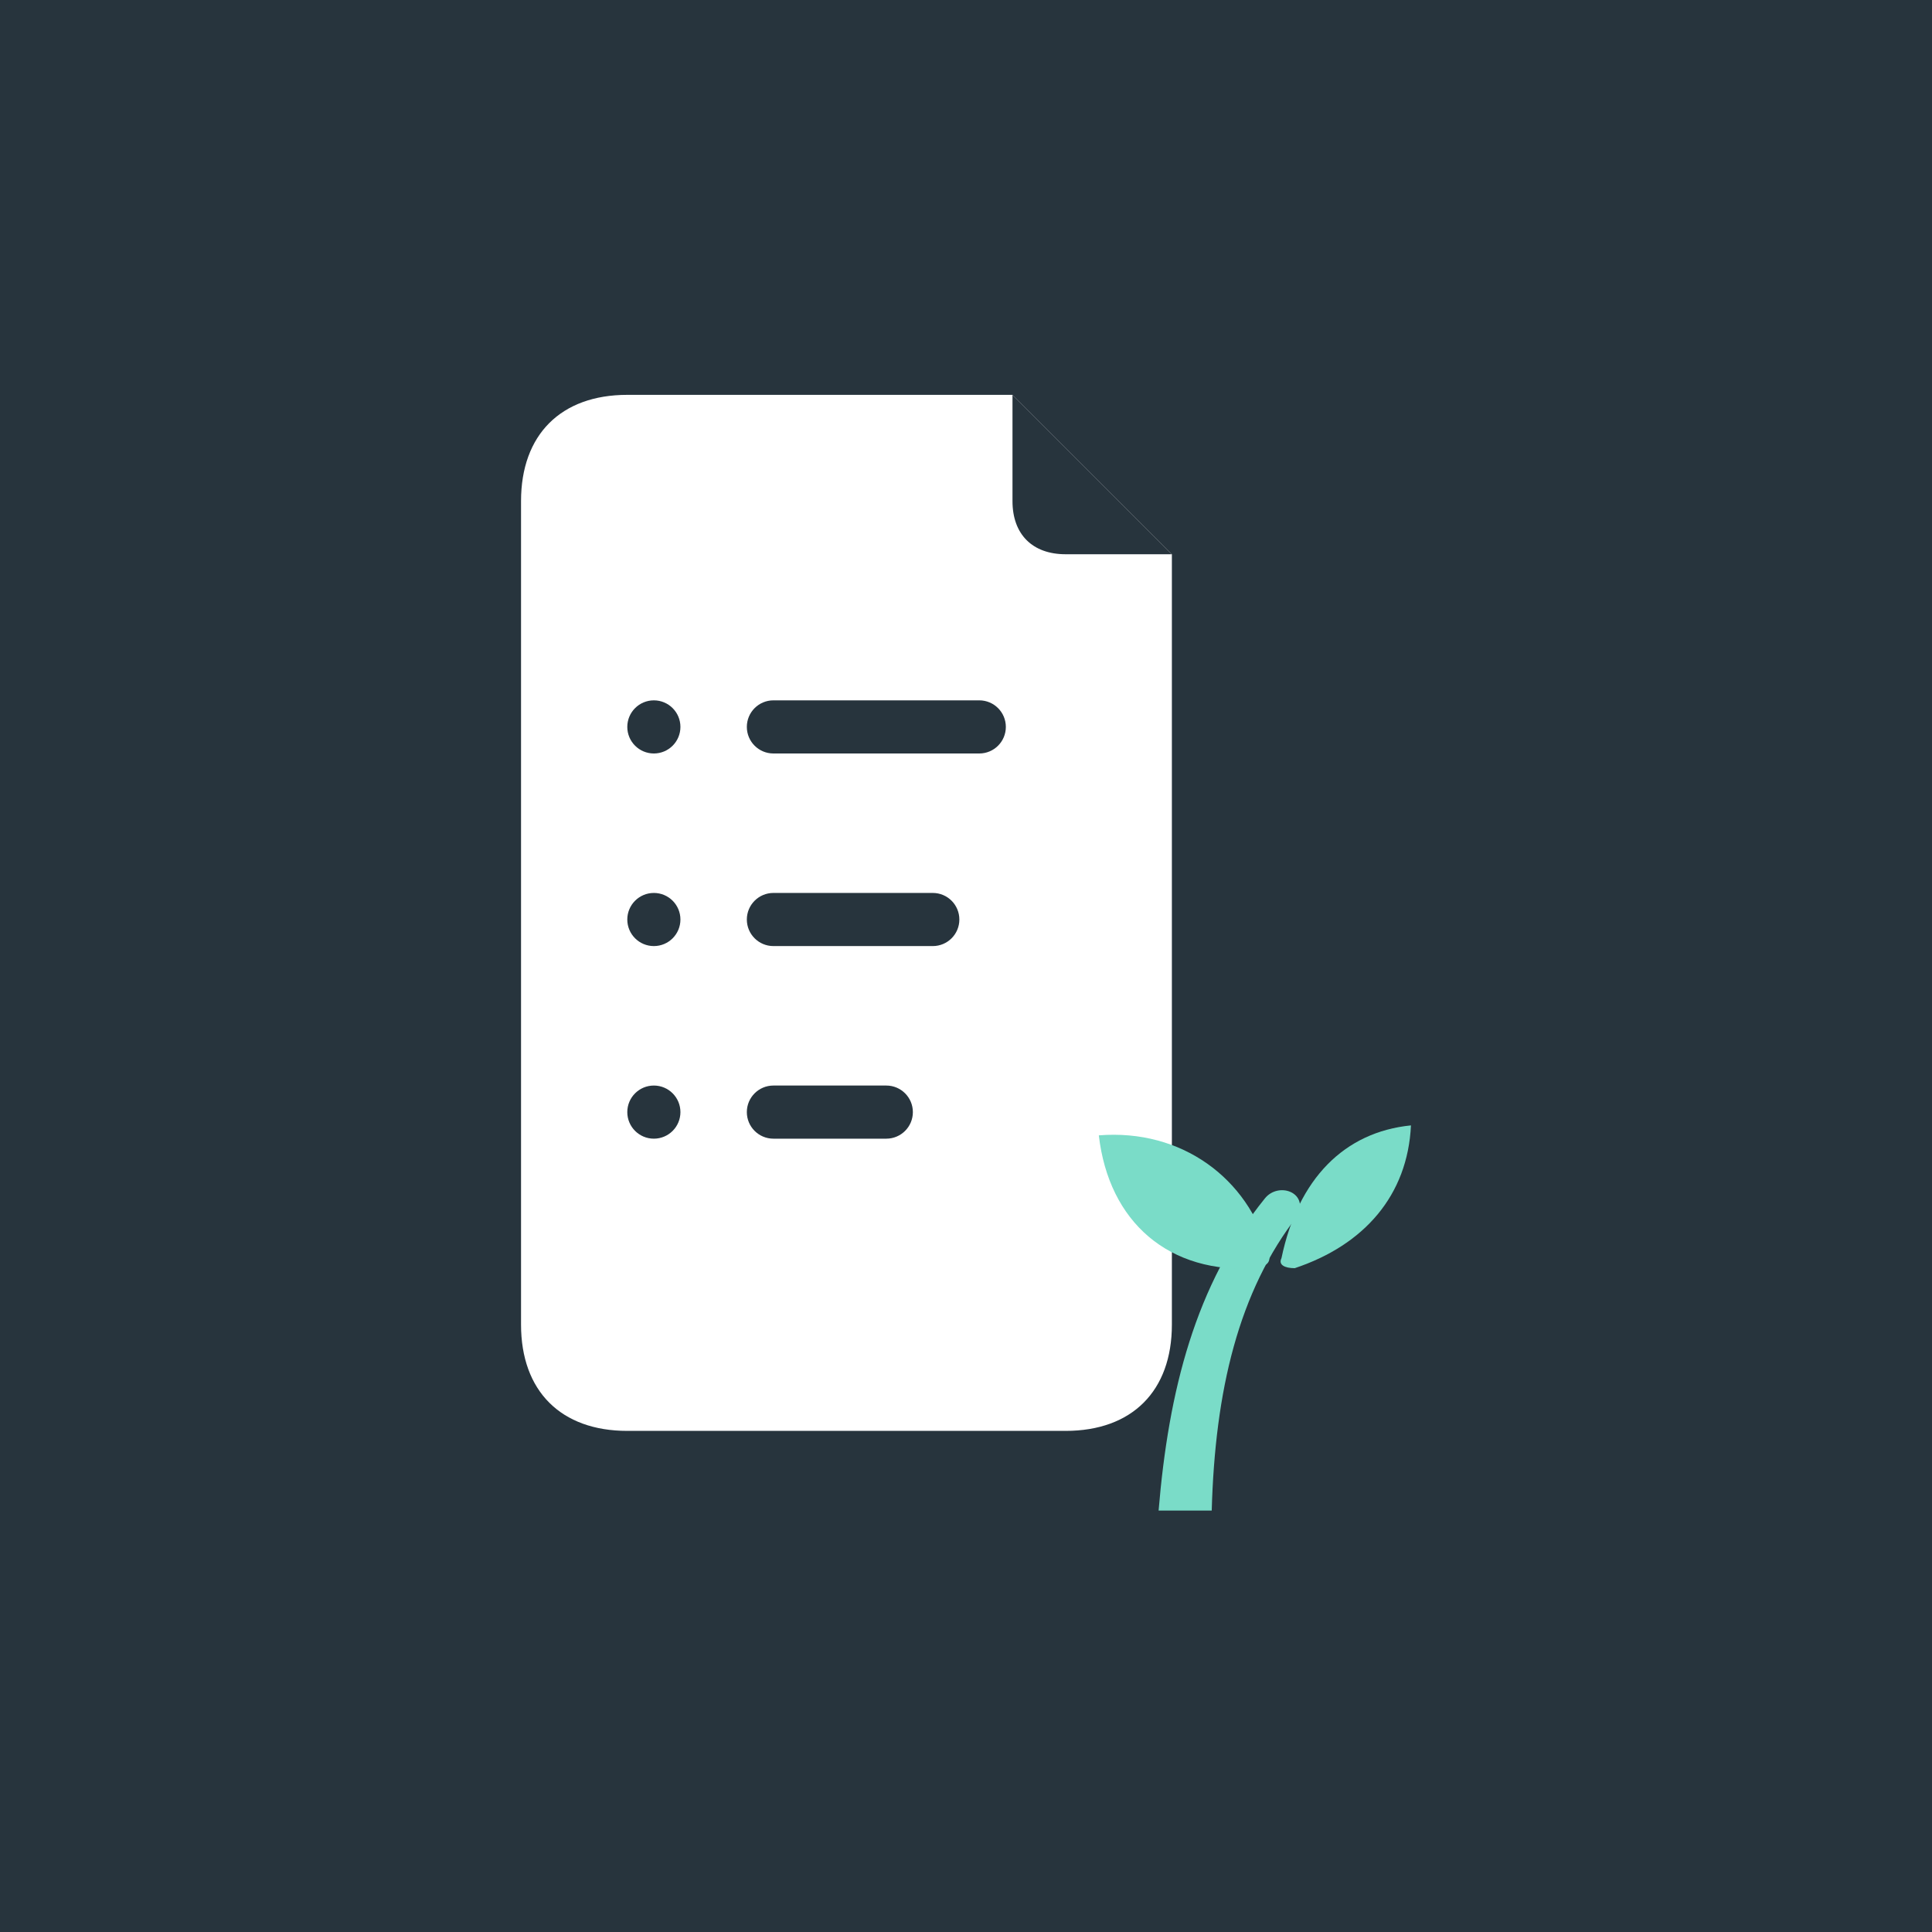
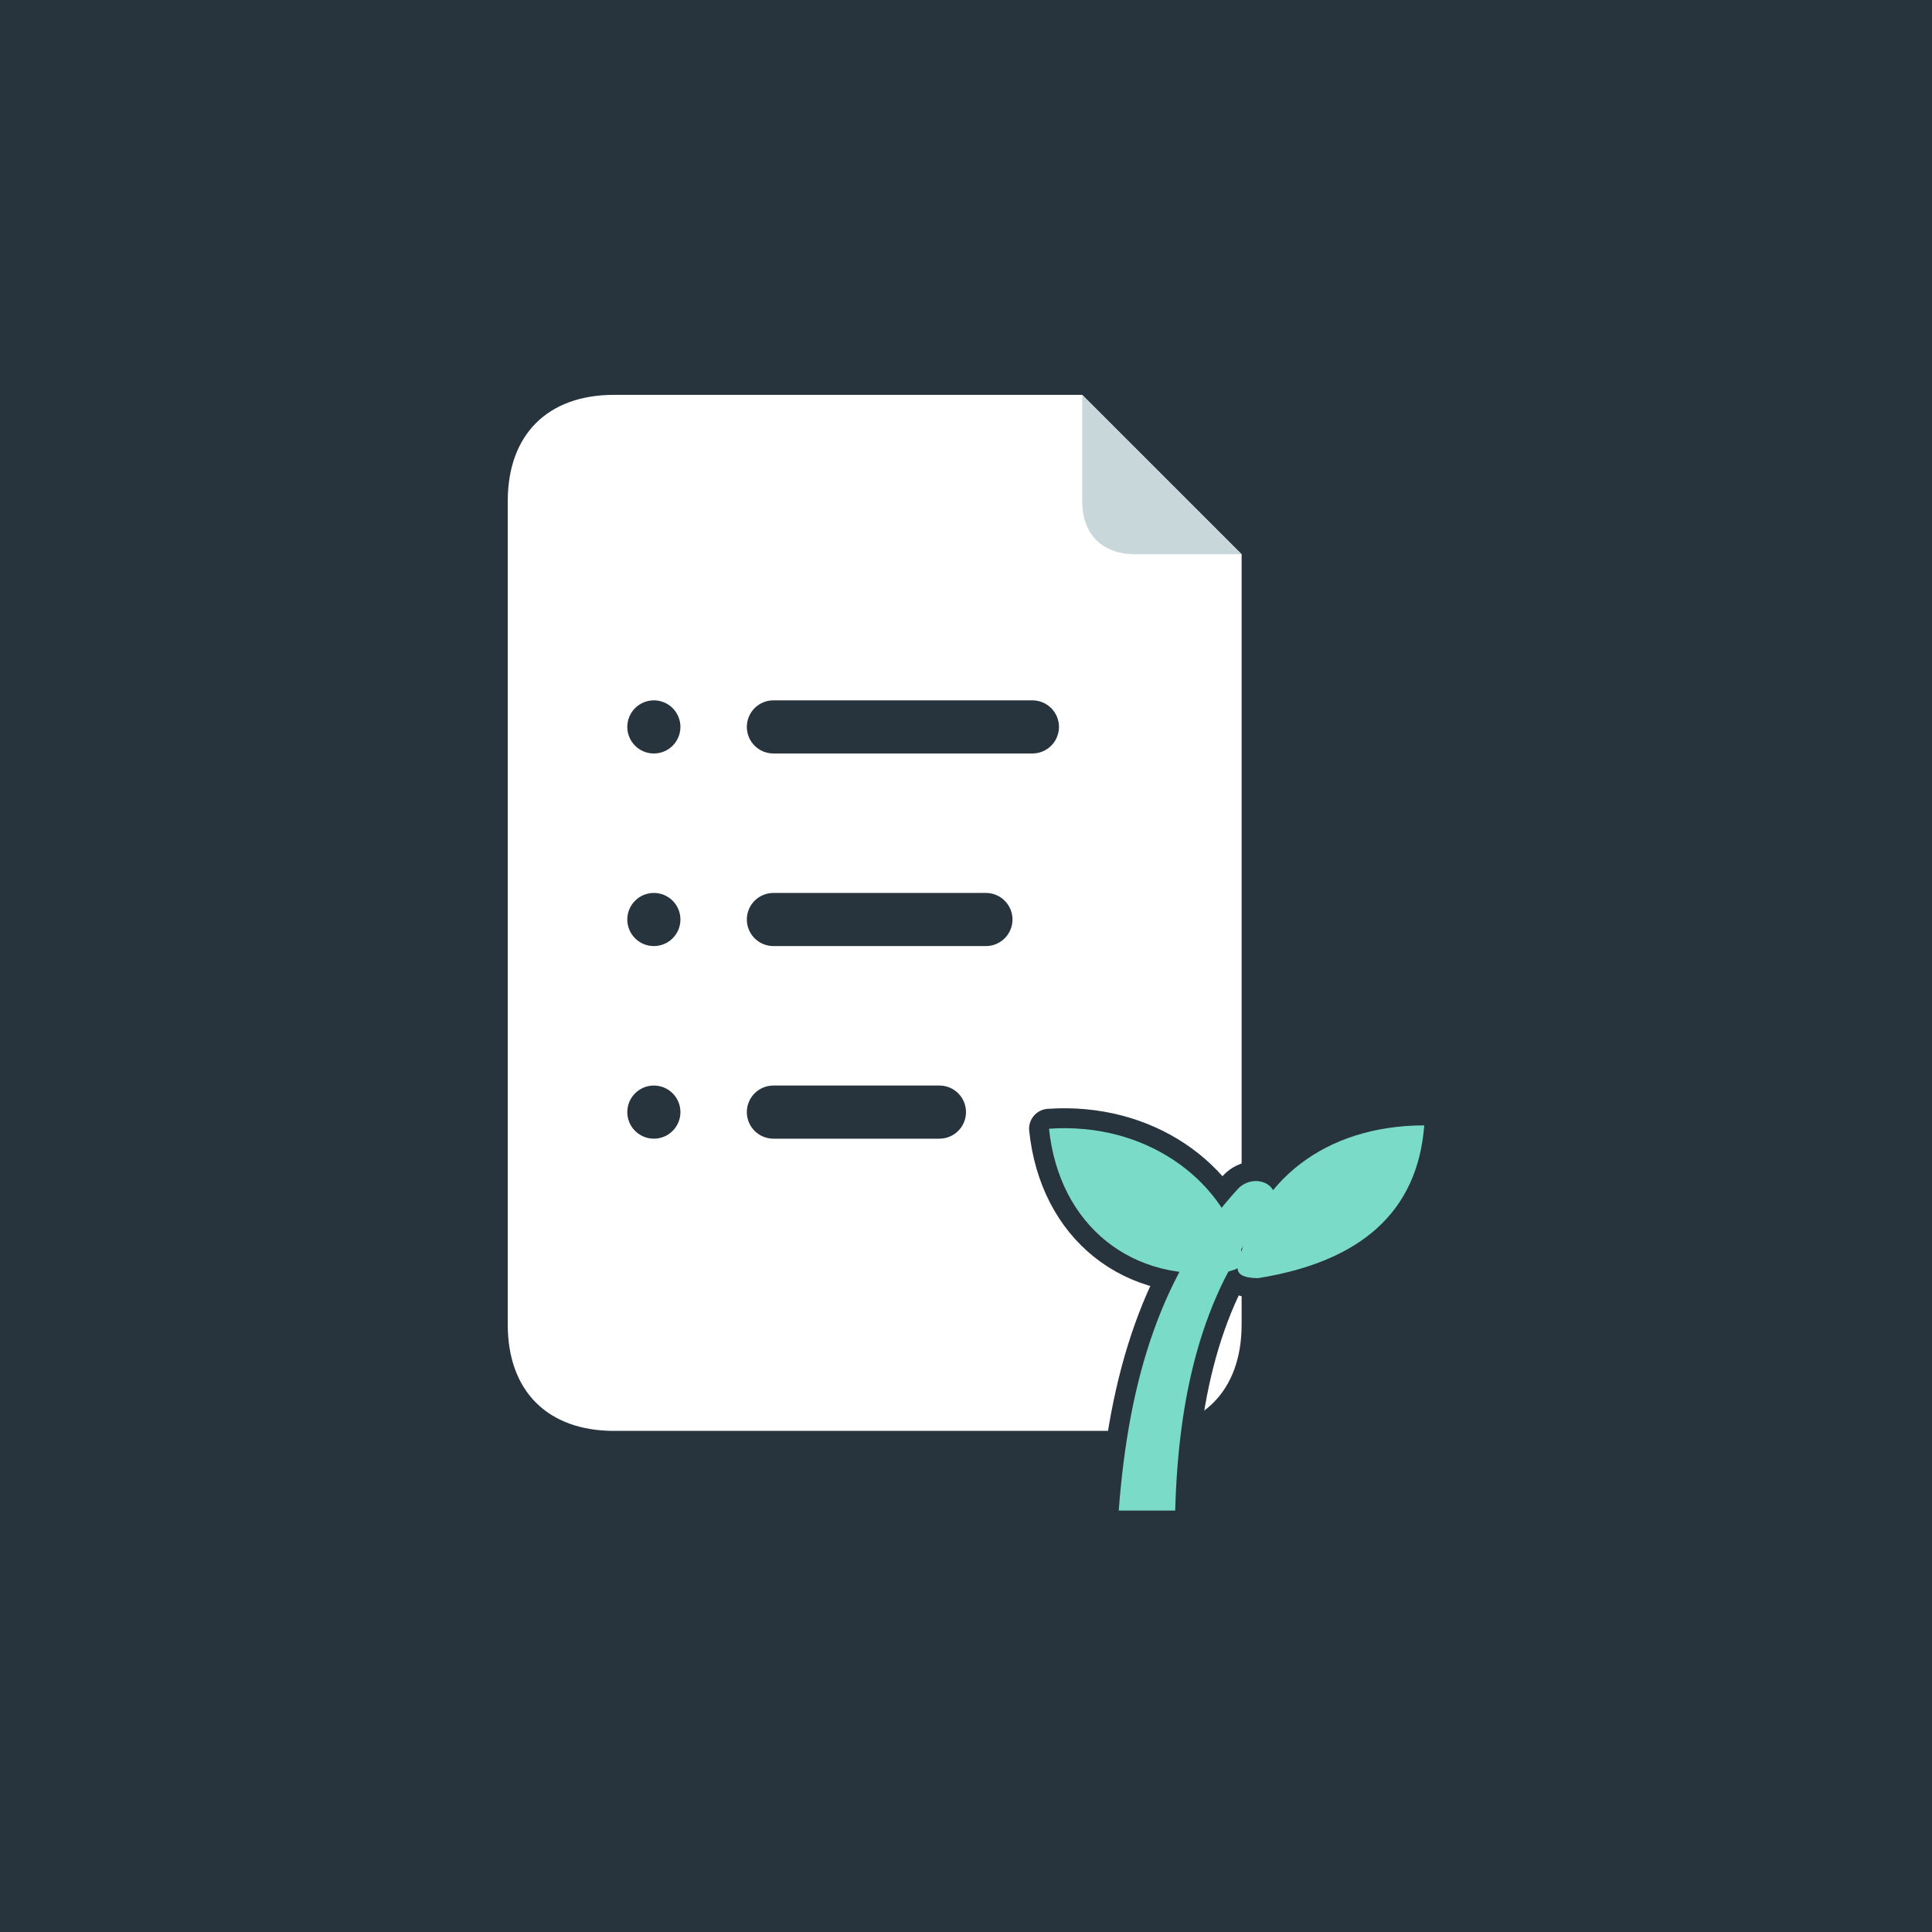
- <svg xmlns="http://www.w3.org/2000/svg" viewBox="0 0 512 512" role="img" aria-labelledby="title desc" data-lifetxt-geometry="v2">
+ <svg xmlns="http://www.w3.org/2000/svg" viewBox="0 0 512 512" role="img" aria-labelledby="title desc" data-lifetxt-geometry="v3">
+   <defs>
+     <mask id="notebook-sprout-separator" maskUnits="userSpaceOnUse" x="0" y="0" width="512" height="512">
+       <rect width="512" height="512" fill="white" />
+       <path d="M302 420C305 380 315 348 338 323C343 318 352 322 348 329C328 352 320 383 319 420Z" fill="black" stroke="black" stroke-width="12" stroke-linejoin="round" />
+       <path d="M335 348C306 352 284 334 281 305C310 303 333 320 339 342C340 346 339 347 335 348Z" fill="black" stroke="black" stroke-width="12" stroke-linejoin="round" />
+       <path d="M338 346C343 321 364 304 394 304C392 330 375 345 344 350C340 350 337 349 338 346Z" fill="black" stroke="black" stroke-width="12" stroke-linejoin="round" />
+     </mask>
+   </defs>
  <rect width="512" height="512" fill="#27343D" />
  <g transform="translate(30.72 30.72) scale(.88)">
-     <g data-lifetxt-base="v2" shape-rendering="geometricPrecision">
-       <path data-lifetxt-part="notebook" d="M154 84H270L318 132V364C318 384 306 396 286 396H154C134 396 122 384 122 364V116C122 96 134 84 154 84Z" fill="#FFFFFF" />
-       <path data-lifetxt-part="fold" d="M270 84V116C270 126 276 132 286 132H318Z" fill="#27343D" />
+     <g data-lifetxt-base="v3" shape-rendering="geometricPrecision">
+       <path data-lifetxt-part="notebook" d="M150 84H291L339 132V364C339 384 327 396 307 396H150C130 396 118 384 118 364V116C118 96 130 84 150 84Z" fill="#FFFFFF" mask="url(#notebook-sprout-separator)" />
+       <path data-lifetxt-part="fold" d="M291 84V116C291 126 297 132 307 132H339Z" fill="#C8D7D9" />
      <circle data-lifetxt-part="row-1-dot" cx="162" cy="184" r="8" fill="#27343D" />
-       <rect data-lifetxt-part="row-1-line" x="190" y="176" width="78" height="16" rx="8" fill="#27343D" />
+       <rect data-lifetxt-part="row-1-line" x="190" y="176" width="94" height="16" rx="8" fill="#27343D" />
      <circle data-lifetxt-part="row-2-dot" cx="162" cy="242" r="8" fill="#27343D" />
-       <rect data-lifetxt-part="row-2-line" x="190" y="234" width="64" height="16" rx="8" fill="#27343D" />
+       <rect data-lifetxt-part="row-2-line" x="190" y="234" width="80" height="16" rx="8" fill="#27343D" />
      <circle data-lifetxt-part="row-3-dot" cx="162" cy="300" r="8" fill="#27343D" />
-       <rect data-lifetxt-part="row-3-line" x="190" y="292" width="50" height="16" rx="8" fill="#27343D" />
-       <path data-lifetxt-part="stem" d="M314 420C317 384 325 352 346 326C350 321 359 324 356 331C338 354 331 384 330 420Z" fill="#7ADCC8" />
-       <path data-lifetxt-part="leaf-left" d="M344 347C317 349 299 333 296 307C321 305 341 320 347 342C348 345 347 346 344 347Z" fill="#7ADCC8" />
-       <path data-lifetxt-part="leaf-right" d="M351 344C356 320 370 306 390 304C389 325 376 340 355 347C352 347 350 346 351 344Z" fill="#7ADCC8" />
+       <rect data-lifetxt-part="row-3-line" x="190" y="292" width="66" height="16" rx="8" fill="#27343D" />
+       <path data-lifetxt-part="stem" d="M302 420C305 380 315 348 338 323C343 318 352 322 348 329C328 352 320 383 319 420Z" fill="#7ADCC8" />
+       <path data-lifetxt-part="leaf-left" d="M335 348C306 352 284 334 281 305C310 303 333 320 339 342C340 346 339 347 335 348Z" fill="#7ADCC8" />
+       <path data-lifetxt-part="leaf-right" d="M338 346C343 321 364 304 394 304C392 330 375 345 344 350C340 350 337 349 338 346Z" fill="#7ADCC8" />
    </g>
  </g>
</svg>
